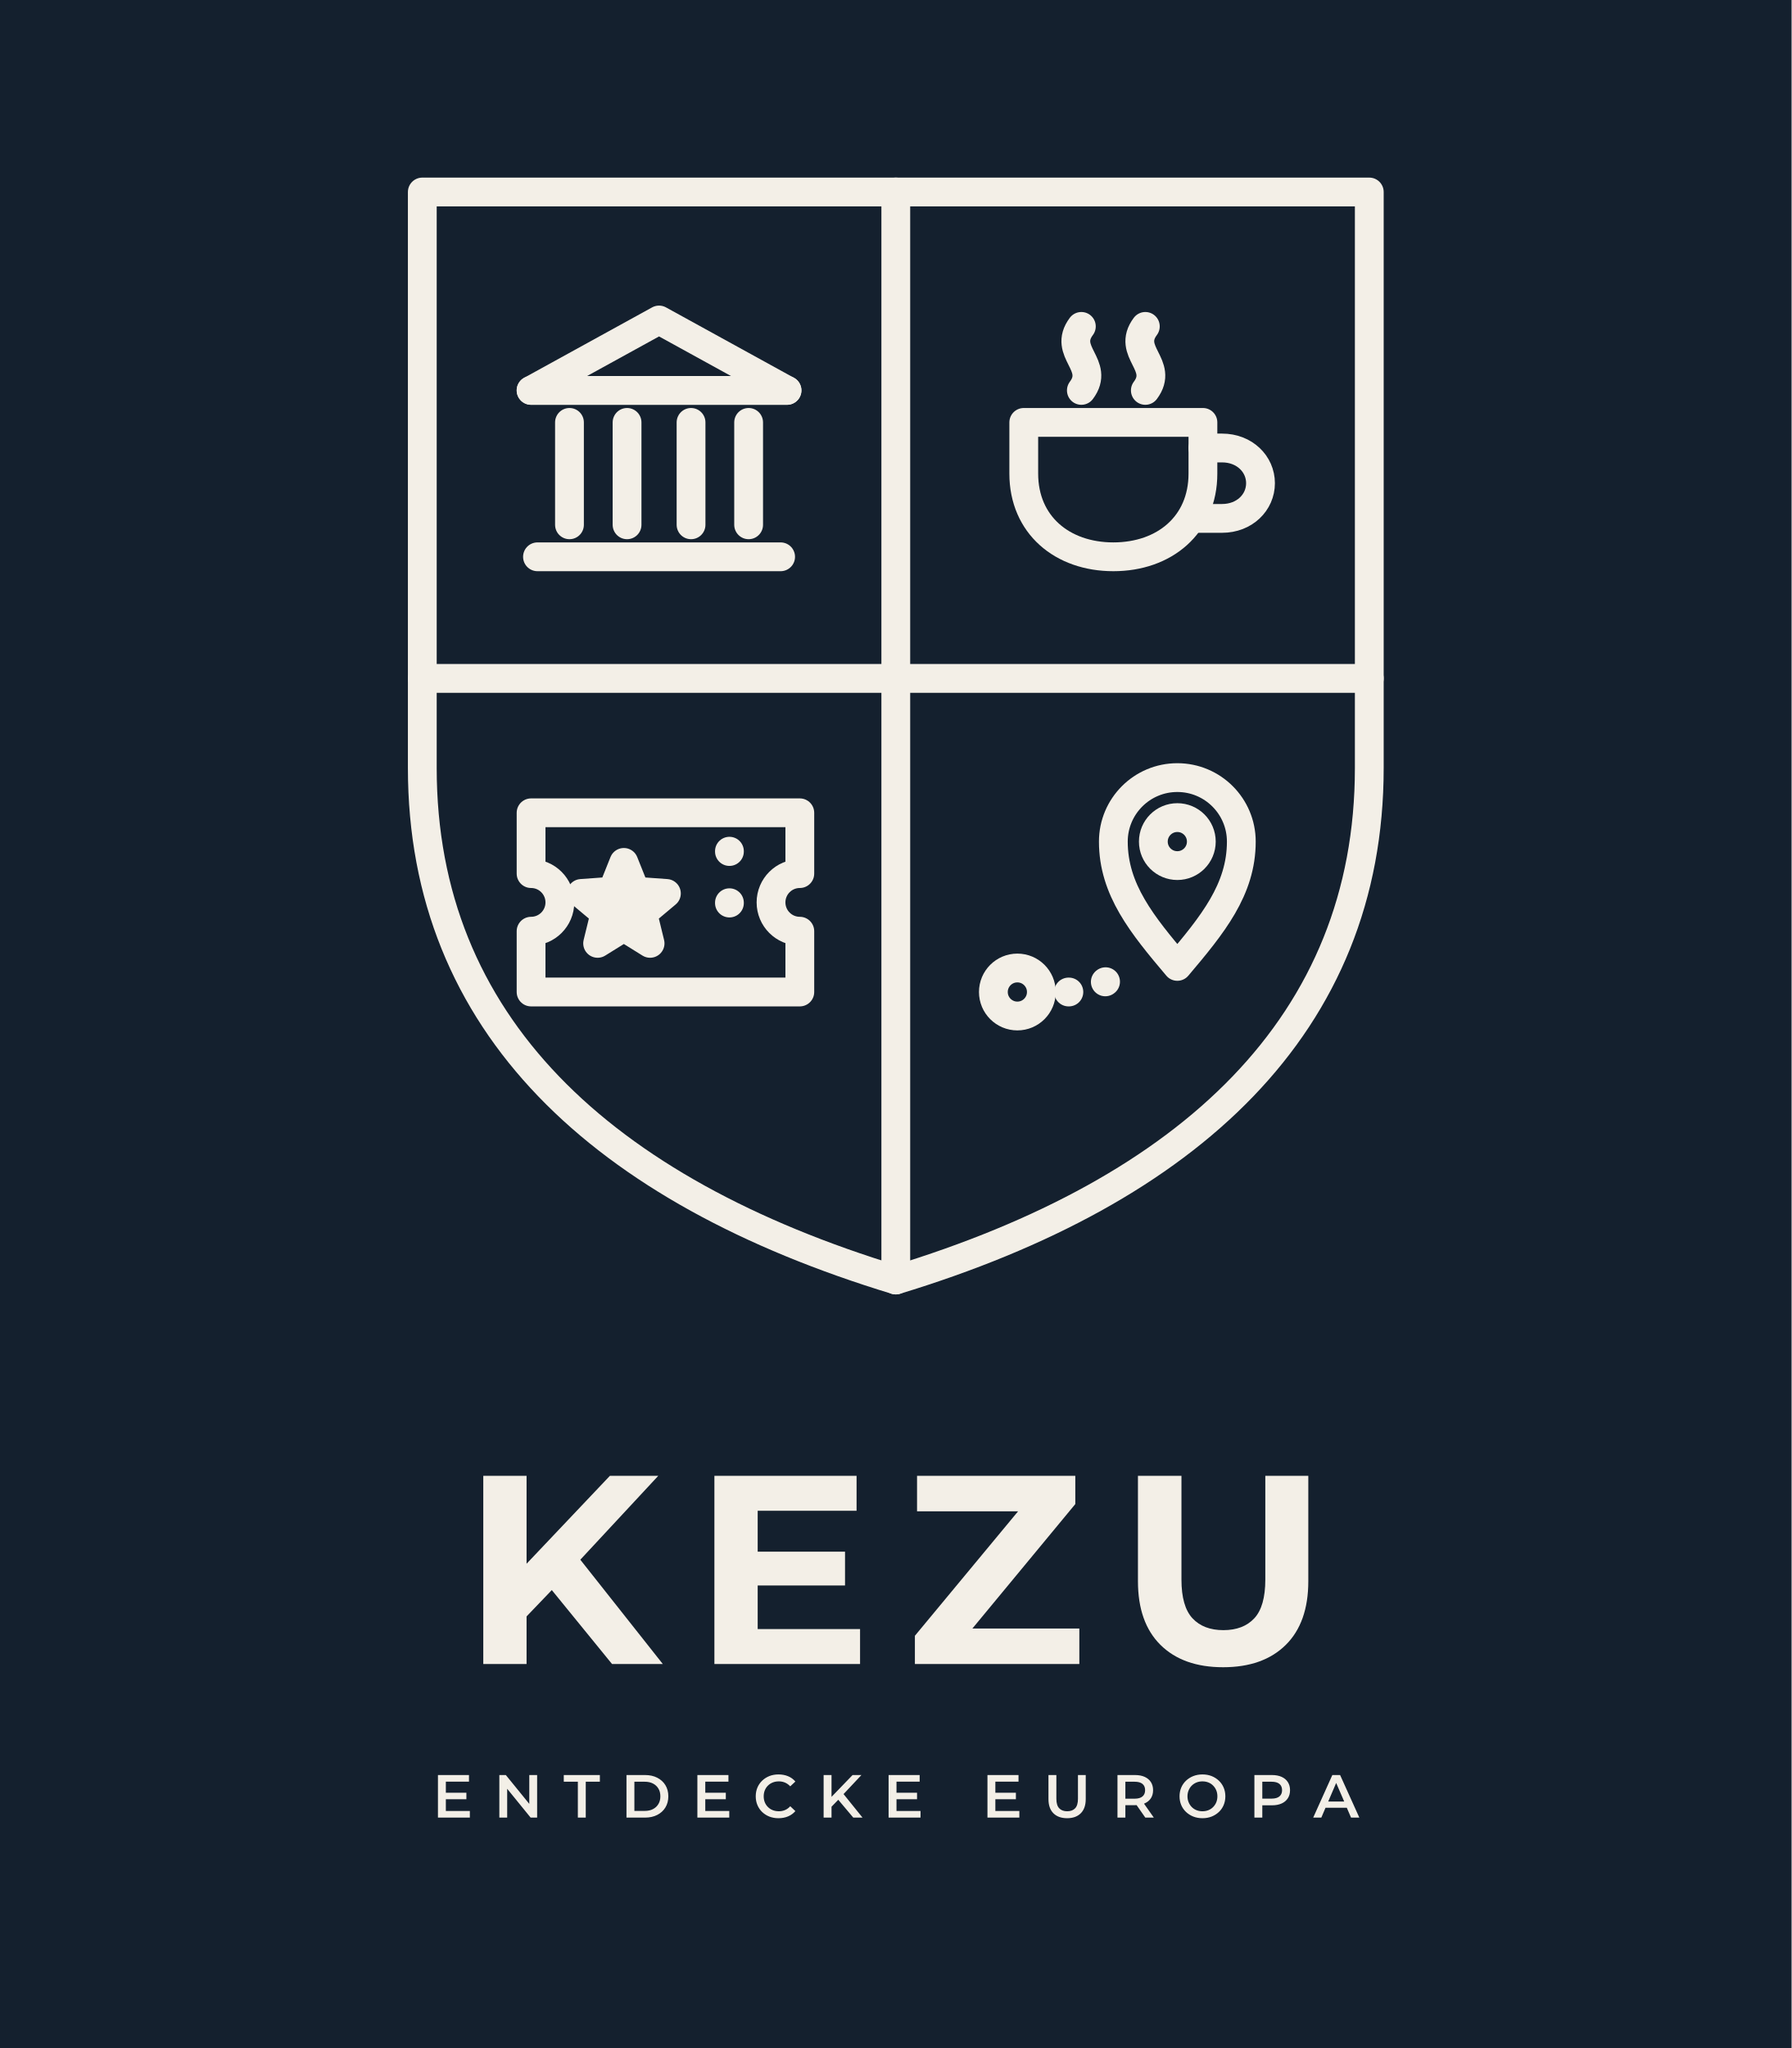
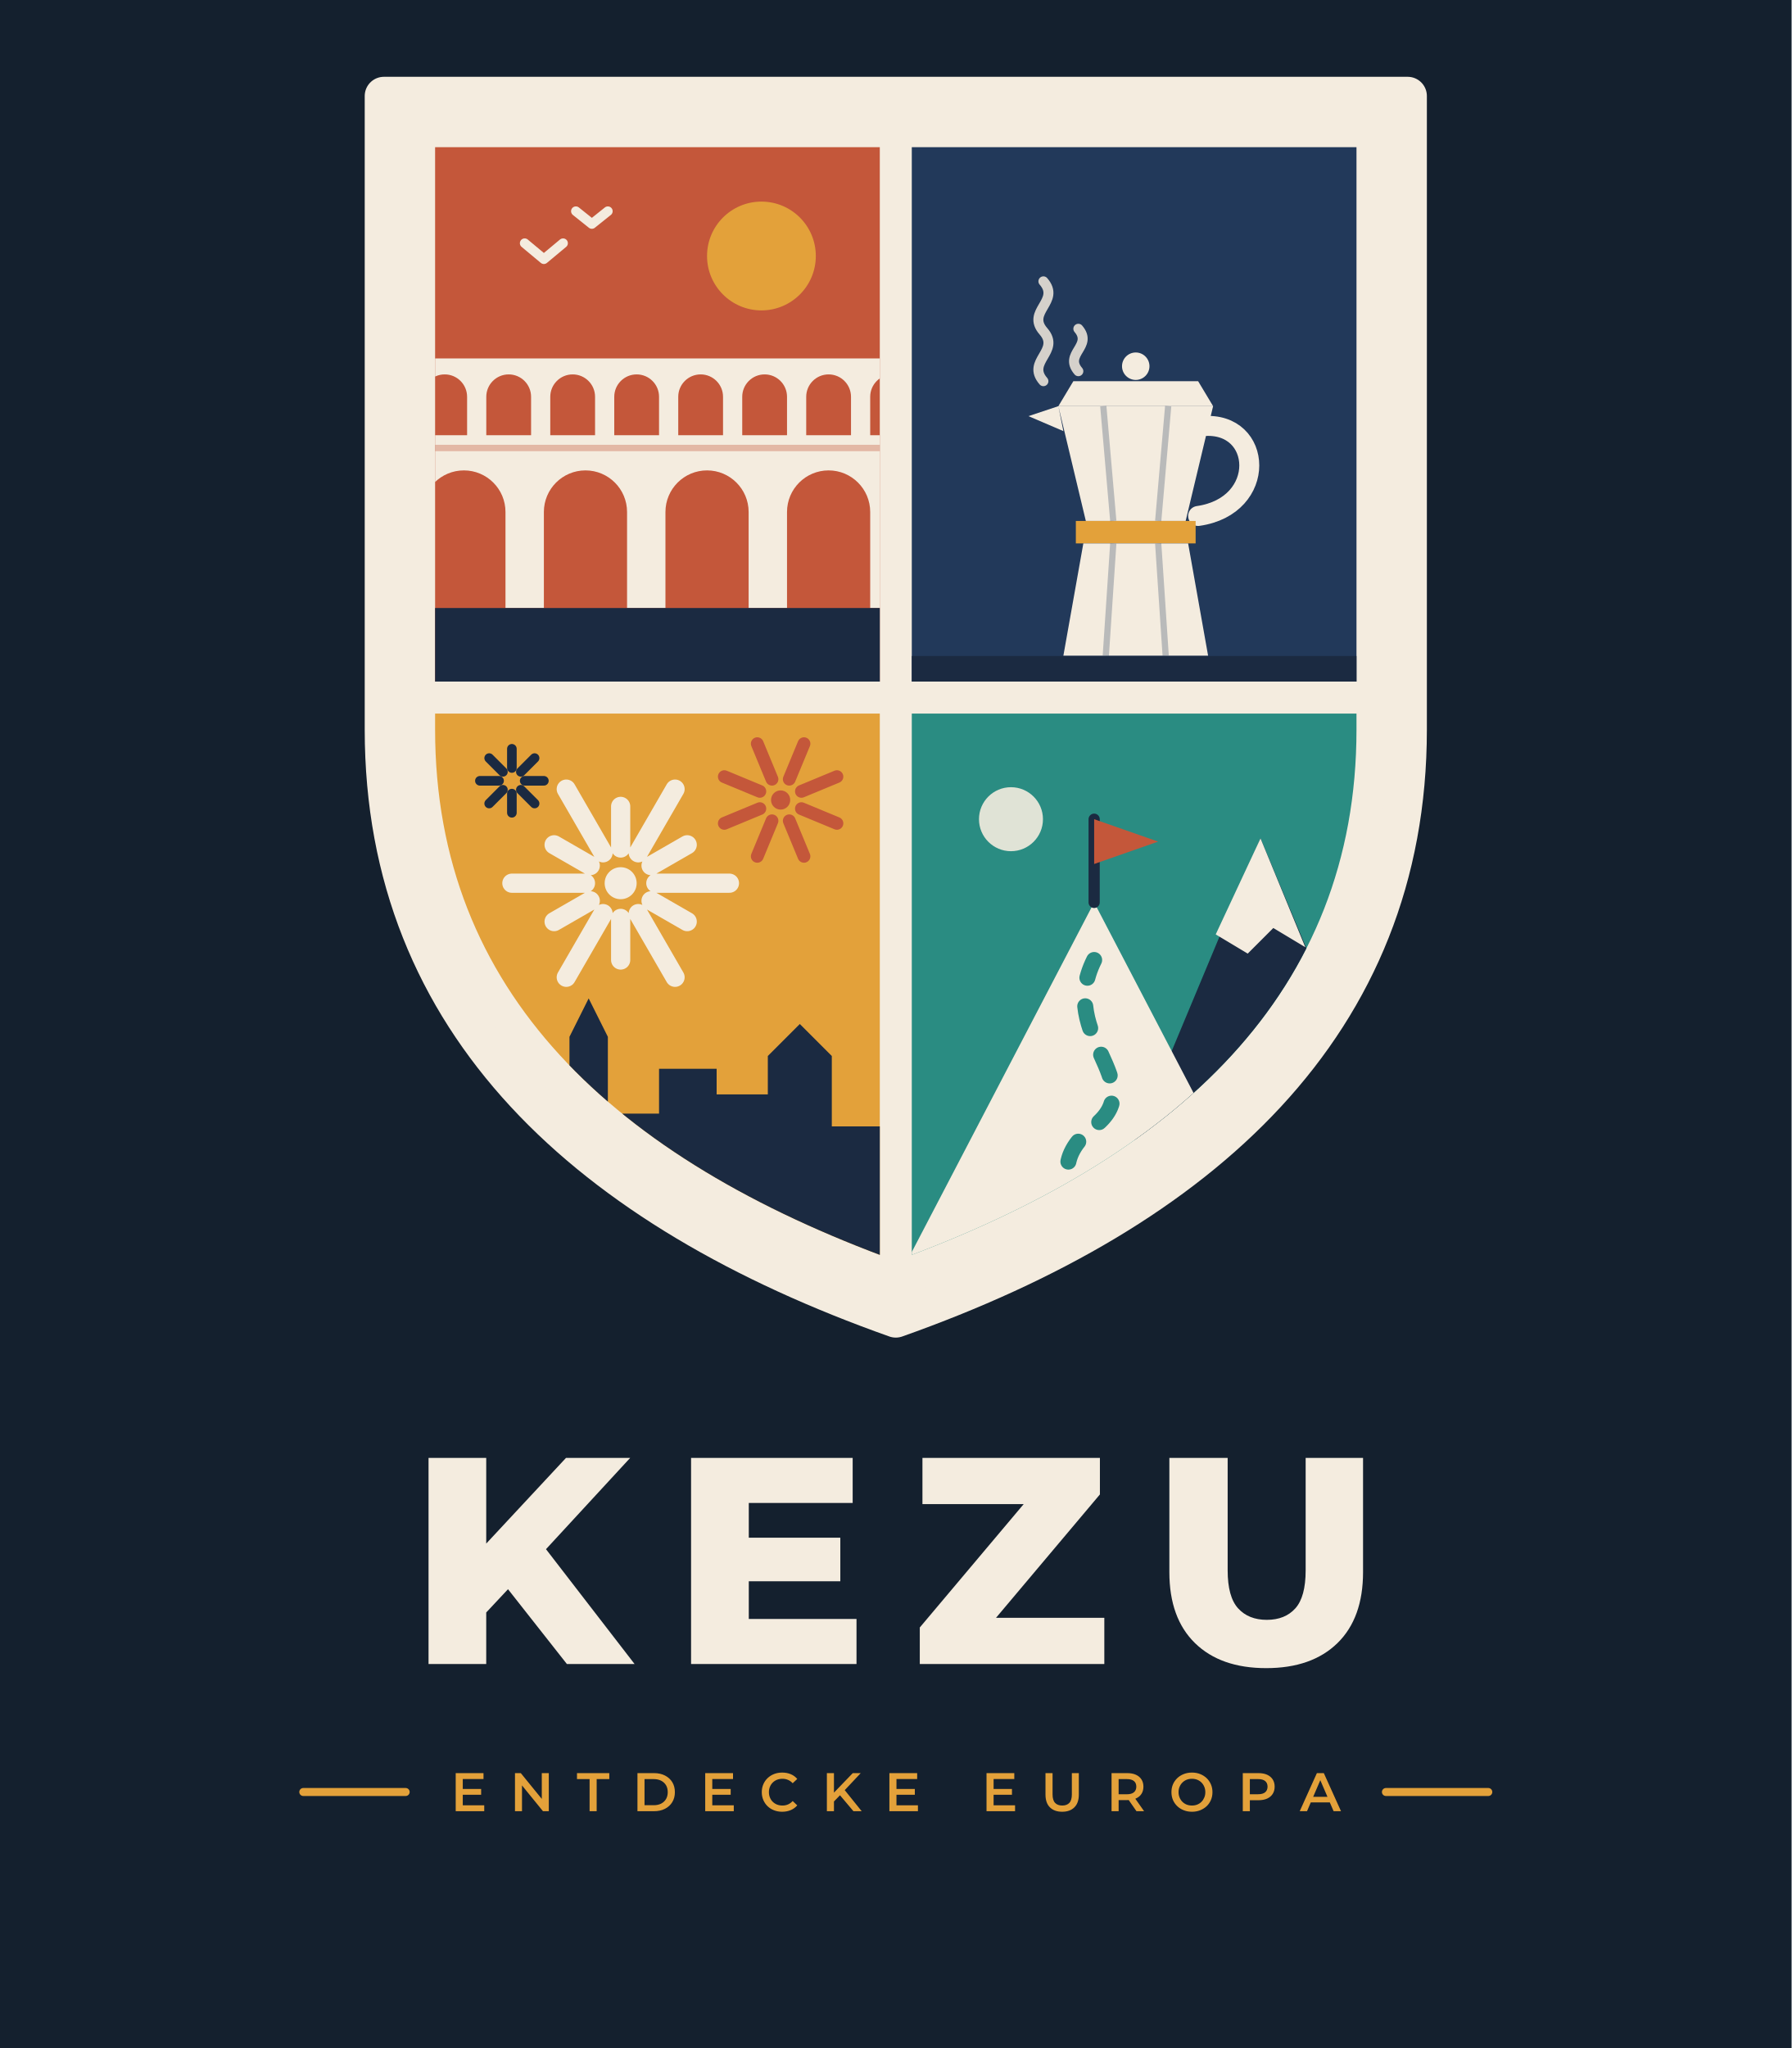
- <svg xmlns="http://www.w3.org/2000/svg" width="560" height="640" viewBox="-80 -20 560 640">
-   <rect x="-80" y="-20" width="560" height="640" fill="#14202e" />
-   <g color="#f3efe7" fill="none" stroke="#f3efe7" stroke-width="9" stroke-linecap="round" stroke-linejoin="round">
-     <path d="M52 40 H348 V220 C348 300 292 352 200 380 C108 352 52 300 52 220 Z" />
-     <path d="M200 40 V380 M52 192 H348" />
-     <g transform="translate(78 70)">
-       <path d="M8 32 L48 10 L88 32 Z" />
-       <path d="M8 32 H88" />
-       <path d="M20 42 V74 M38 42 V74 M58 42 V74 M76 42 V74" />
-       <path d="M10 84 H86" />
+ <svg xmlns="http://www.w3.org/2000/svg" width="560" height="640" viewBox="-80 0 560 640">
+   <rect x="-80" width="560" height="640" fill="#14202e" />
+   <defs>
+     <clipPath id="in">
+       <path d="M56 46 H344 V228 C344 310 288 362 200 394 C112 362 56 310 56 228 Z" />
+     </clipPath>
+     <clipPath id="ctl">
+       <rect x="56" y="46" width="139" height="167" />
+     </clipPath>
+     <clipPath id="ctr">
+       <rect x="205" y="46" width="139" height="167" />
+     </clipPath>
+     <clipPath id="cbl">
+       <rect x="56" y="223" width="139" height="180" />
+     </clipPath>
+     <clipPath id="cbr">
+       <rect x="205" y="223" width="139" height="180" />
+     </clipPath>
+   </defs>
+   <path d="M40 30 H360 V228 C360 320 296 378 200 412 C104 378 40 320 40 228 Z" fill="#f4ecdf" stroke="#f4ecdf" stroke-width="12" stroke-linejoin="round" />
+   <g clip-path="url(#in)">
+     <g clip-path="url(#ctl)">
+       <rect x="56" y="46" width="139" height="167" fill="#c4573a" />
+       <circle cx="158" cy="80" r="17" fill="#e3a13a" />
+       <path d="M84 76 l6 5 l6 -5 M100 66 l5 4 l5 -4" stroke="#f4ecdf" stroke-width="3" fill="none" stroke-linecap="round" stroke-linejoin="round" />
+       <path fill-rule="evenodd" fill="#f4ecdf" d="M44 112 H206 V190 H44 ZM52 136 V124 A7 7 0 0 1 66 124 V136 ZM72 136 V124 A7 7 0 0 1 86 124 V136 ZM92 136 V124 A7 7 0 0 1 106 124 V136 ZM112 136 V124 A7 7 0 0 1 126 124 V136 ZM132 136 V124 A7 7 0 0 1 146 124 V136 ZM152 136 V124 A7 7 0 0 1 166 124 V136 ZM172 136 V124 A7 7 0 0 1 186 124 V136 ZM192 136 V124 A7 7 0 0 1 206 124 V136 ZM52 190 V160 A13 13 0 0 1 78 160 V190 ZM90 190 V160 A13 13 0 0 1 116 160 V190 ZM128 190 V160 A13 13 0 0 1 154 160 V190 ZM166 190 V160 A13 13 0 0 1 192 160 V190 Z" />
+       <path d="M44 140 H206" stroke="#c4573a" stroke-width="2" opacity=".35" />
+       <rect x="44" y="190" width="162" height="30" fill="#1b2a41" />
    </g>
-     <g transform="translate(228 70)">
-       <path d="M12 42 H68 V58 C68 74 56 84 40 84 C24 84 12 74 12 58 Z" />
-       <path d="M68 50 H74 C81 50 86 55 86 61 C86 67 81 72 74 72 H66" />
-       <path d="M30 12 C24 20 36 24 30 32 M50 12 C44 20 56 24 50 32" />
+     <g clip-path="url(#ctr)">
+       <rect x="205" y="46" width="139" height="167" fill="#22395a" />
+       <g transform="translate(275 155) scale(.78) translate(-275 -132)">
+         <path d="M238 86 c-7 -8 7 -12 0 -20 c-7 -8 7 -12 0 -20 M252 82 c-6 -7 6 -10 0 -17" stroke="#f4ecdf" stroke-width="4" fill="none" stroke-linecap="round" opacity=".85" />
+         <path d="M302 104 C326 102 328 136 300 140" stroke="#f4ecdf" stroke-width="8" fill="none" stroke-linecap="round" />
+         <circle cx="275" cy="80" r="5.5" fill="#f4ecdf" />
+         <path d="M250 86 H300 L306 96 H244 Z" fill="#f4ecdf" />
+         <path d="M244 96 H306 L295 142 H255 Z M244 96 L232 100 L246 106 Z" fill="#f4ecdf" />
+         <rect x="251" y="142" width="48" height="9" fill="#e3a13a" />
+         <path d="M254 151 H296 L304 196 H246 Z" fill="#f4ecdf" />
+         <path d="M266 142 L262 96 M284 142 L288 96 M266 151 L263 196 M284 151 L287 196" stroke="#22395a" stroke-width="2.5" opacity=".28" />
+       </g>
+       <rect x="196" y="205" width="160" height="12" fill="#1b2a41" />
    </g>
-     <g transform="translate(80 214)">
-       <path d="M6 20 H90 V39 A9 9 0 0 0 90 57 V76 H6 V57 A9 9 0 0 0 6 39 Z" />
-       <path d="M68 32 V64" stroke-dasharray="0.1 16" />
-       <path fill="currentColor" d="M35.0 35.5 L38.6 44.5 L48.3 45.2 L40.9 51.4 L43.2 60.8 L35.0 55.7 L26.8 60.8 L29.1 51.4 L21.7 45.2 L31.4 44.5 Z" />
+     <g clip-path="url(#cbl)">
+       <rect x="56" y="223" width="139" height="180" fill="#e3a13a" />
+       <path d="M125.0 276.0L148.0 276.0M123.5 281.5L134.8 288.0M119.5 285.5L131.0 305.4M114.0 287.0L114.0 300.0M108.5 285.5L97.0 305.4M104.5 281.5L93.2 288.0M103.0 276.0L80.0 276.0M104.5 270.5L93.2 264.0M108.5 266.5L97.0 246.6M114.0 265.0L114.0 252.0M119.5 266.5L131.0 246.6M123.5 270.5L134.8 264.0" stroke="#f4ecdf" stroke-width="6" stroke-linecap="round" fill="none" />
+       <circle cx="114" cy="276" r="5" fill="#f4ecdf" />
+       <path d="M170.5 252.7L181.6 257.3M166.7 256.5L171.3 267.6M161.3 256.5L156.7 267.6M157.5 252.7L146.4 257.3M157.5 247.3L146.4 242.7M161.3 243.5L156.7 232.4M166.7 243.5L171.3 232.4M170.5 247.3L181.6 242.7" stroke="#c4573a" stroke-width="4" stroke-linecap="round" fill="none" />
+       <circle cx="164" cy="250" r="3" fill="#c4573a" />
+       <path d="M84.0 244.0L90.0 244.0M82.8 246.8L87.1 251.1M80.0 248.0L80.0 254.0M77.2 246.8L72.9 251.1M76.0 244.0L70.0 244.0M77.2 241.2L72.9 236.9M80.0 240.0L80.0 234.0M82.8 241.2L87.1 236.9" stroke="#1b2a41" stroke-width="3" stroke-linecap="round" fill="none" />
+       <path d="M44 352 L66 352 L66 338 L76 328 L86 338 L86 346 L98 346 L98 324 L104 312 L110 324 L110 348 L126 348 L126 334 L144 334 L144 342 L160 342 L160 330 L170 320 L180 330 L180 352 L206 352 V420 H44 Z" fill="#1b2a41" />
    </g>
-     <g transform="translate(224 210)">
-       <path d="M64 72 C53 59 44 48 44 33 A20 20 0 0 1 84 33 C84 48 75 59 64 72 Z" />
-       <circle cx="64" cy="33" r="7.5" />
-       <circle cx="14" cy="80" r="7.5" />
-       <path d="M30 80 C38 80 42 77 46 73" stroke-dasharray="0.1 12" />
+     <g clip-path="url(#cbr)">
+       <rect x="205" y="223" width="139" height="180" fill="#2a8c82" />
+       <circle cx="236" cy="256" r="10" fill="#f4ecdf" opacity=".9" />
+       <path d="M248 420 L314 262 L380 420 Z" fill="#1b2a41" />
+       <path d="M314 262 L328 296 L318 290 L310 298 L300 292 Z" fill="#f4ecdf" />
+       <path d="M190 420 L262 282 L334 420 Z" fill="#f4ecdf" />
+       <path d="M262 282 V256" stroke="#1b2a41" stroke-width="3.5" stroke-linecap="round" />
+       <path d="M262 256 L282 263 L262 270 Z" fill="#c4573a" />
+       <path d="M250 404 C282 388 236 372 262 352 C280 338 250 324 262 300" stroke="#2a8c82" stroke-width="5" fill="none" stroke-linecap="round" stroke-dasharray="7 9" />
    </g>
  </g>
-   <path transform="translate(64.09 500)" fill="#f3efe7" d="M20.50 0L6.97 0L6.97-58.80L20.50-58.80L20.50-31.33L46.54-58.80L61.66-58.80L37.30-32.59L63.08 0L47.21 0L28.39-23.10L20.50-14.87L20.50 0ZM92.74-24.53L92.74-10.92L124.74-10.92L124.74 0L79.21 0L79.21-58.80L123.65-58.80L123.65-47.88L92.74-47.88L92.74-35.11L120.04-35.11L120.04-24.53L92.74-24.53ZM193.28 0L141.88 0L141.88-8.82L174.13-47.71L142.55-47.71L142.55-58.80L192.02-58.80L192.02-49.98L159.85-11.09L193.28-11.09L193.28 0ZM238.22 1.01L238.22 1.01Q225.71 1.01 218.65-5.96Q211.60-12.94 211.60-25.87L211.60-25.87L211.60-58.80L225.20-58.80L225.20-26.38Q225.20-17.98 228.65-14.28Q232.09-10.58 238.31-10.58L238.31-10.58Q244.52-10.58 247.97-14.28Q251.41-17.98 251.41-26.38L251.41-26.38L251.41-58.80L264.85-58.80L264.85-25.87Q264.85-12.94 257.80-5.96Q250.74 1.01 238.22 1.01Z" />
-   <path transform="translate(55.10 548)" fill="#f3efe7" d="M4.26-5.74L4.26-2.07L11.76-2.07L11.76 0L1.79 0L1.79-13.30L11.49-13.30L11.49-11.23L4.26-11.23L4.26-7.77L10.68-7.77L10.68-5.74L4.26-5.74ZM23.43 0L20.98 0L20.98-13.30L23.01-13.30L30.34-4.29L30.34-13.30L32.79-13.30L32.79 0L30.76 0L23.43-9.01L23.43 0ZM47.99 0L45.52 0L45.52-11.21L41.12-11.21L41.12-13.30L52.40-13.30L52.40-11.21L47.99-11.21L47.99 0ZM66.54 0L60.72 0L60.72-13.30L66.54-13.30Q68.70-13.30 70.34-12.46Q71.97-11.63 72.88-10.15Q73.80-8.66 73.80-6.65L73.80-6.65Q73.80-4.66 72.88-3.16Q71.97-1.67 70.34-0.84Q68.70 0 66.54 0L66.54 0ZM63.19-11.21L63.19-2.09L66.42-2.09Q67.93-2.09 69.02-2.66Q70.11-3.23 70.71-4.26Q71.31-5.28 71.31-6.65L71.31-6.65Q71.31-8.04 70.71-9.05Q70.11-10.07 69.02-10.64Q67.93-11.21 66.42-11.21L66.42-11.21L63.19-11.21ZM85.35-5.74L85.35-2.07L92.85-2.07L92.85 0L82.88 0L82.88-13.30L92.59-13.30L92.59-11.23L85.35-11.23L85.35-7.77L91.77-7.77L91.77-5.74L85.35-5.74ZM108.22 0.19L108.22 0.19Q106.70 0.19 105.40-0.31Q104.10-0.82 103.14-1.74Q102.18-2.66 101.65-3.91Q101.12-5.17 101.12-6.65L101.12-6.65Q101.12-8.13 101.65-9.39Q102.18-10.64 103.15-11.56Q104.12-12.48 105.41-12.99Q106.70-13.49 108.24-13.49L108.24-13.49Q109.88-13.49 111.23-12.93Q112.58-12.37 113.51-11.27L113.51-11.27L111.91-9.77Q111.19-10.54 110.30-10.93Q109.40-11.32 108.36-11.32L108.36-11.32Q107.31-11.32 106.45-10.98Q105.58-10.64 104.95-10.01Q104.31-9.39 103.96-8.53Q103.61-7.68 103.61-6.65L103.61-6.65Q103.61-5.62 103.96-4.77Q104.31-3.91 104.95-3.29Q105.58-2.66 106.45-2.32Q107.31-1.98 108.36-1.98L108.36-1.98Q109.40-1.98 110.30-2.37Q111.19-2.75 111.91-3.55L111.91-3.55L113.51-2.03Q112.58-0.95 111.23-0.38Q109.88 0.19 108.22 0.19ZM124.81 0L122.34 0L122.34-13.30L124.81-13.30L124.81-6.48L131.39-13.30L134.16-13.30L128.57-7.35L134.50 0L131.61 0L126.92-5.57L124.81-3.40L124.81 0ZM145.12-5.74L145.12-2.07L152.63-2.07L152.63 0L142.65 0L142.65-13.30L152.36-13.30L152.36-11.23L145.12-11.23L145.12-7.77L151.54-7.77L151.54-5.74L145.12-5.74ZM176.02-5.74L176.02-2.07L183.52-2.07L183.52 0L173.55 0L173.55-13.30L183.26-13.30L183.26-11.23L176.02-11.23L176.02-7.77L182.44-7.77L182.44-5.74L176.02-5.74ZM198.46 0.19L198.46 0.19Q195.72 0.19 194.17-1.35Q192.62-2.89 192.62-5.79L192.62-5.79L192.62-13.30L195.09-13.30L195.09-5.89Q195.09-3.84 195.98-2.91Q196.86-1.98 198.47-1.98L198.47-1.98Q200.09-1.98 200.96-2.91Q201.84-3.84 201.84-5.89L201.84-5.89L201.84-13.30L204.27-13.30L204.27-5.79Q204.27-2.89 202.72-1.35Q201.17 0.19 198.46 0.19ZM216.66 0L214.19 0L214.19-13.30L219.66-13.30Q221.43-13.30 222.69-12.73Q223.95-12.16 224.64-11.10Q225.32-10.03 225.32-8.57Q225.32-7.11 224.64-6.05Q223.95-5.00 222.70-4.45L222.70-4.45Q222.60-4.39 222.49-4.35L222.49-4.35L225.55 0L222.89 0L220.17-3.90Q219.93-3.88 219.66-3.88L219.66-3.88L216.66-3.88L216.66 0ZM216.66-11.21L216.66-5.91L219.55-5.91Q221.18-5.91 222.01-6.61Q222.83-7.31 222.83-8.57L222.83-8.57Q222.83-9.84 222.01-10.53Q221.18-11.21 219.55-11.21L219.55-11.21L216.66-11.21ZM240.77 0.19L240.77 0.19Q239.21 0.19 237.90-0.32Q236.59-0.84 235.62-1.76Q234.65-2.68 234.12-3.92Q233.59-5.17 233.59-6.65L233.59-6.65Q233.59-8.13 234.12-9.38Q234.65-10.62 235.62-11.54Q236.59-12.46 237.90-12.98Q239.21-13.49 240.75-13.49L240.75-13.49Q242.31-13.49 243.61-12.98Q244.91-12.46 245.88-11.54Q246.85-10.62 247.38-9.38Q247.91-8.13 247.91-6.65L247.91-6.65Q247.91-5.17 247.38-3.91Q246.85-2.66 245.88-1.75Q244.91-0.84 243.61-0.32Q242.31 0.19 240.77 0.19ZM240.75-1.98L240.75-1.98Q241.76-1.98 242.61-2.32Q243.47-2.66 244.09-3.30Q244.72-3.93 245.07-4.78Q245.42-5.62 245.42-6.65L245.42-6.65Q245.42-7.68 245.07-8.52Q244.72-9.37 244.09-10.00Q243.47-10.64 242.61-10.98Q241.76-11.32 240.75-11.32L240.75-11.32Q239.74-11.32 238.90-10.98Q238.05-10.64 237.41-10.00Q236.78-9.37 236.43-8.52Q236.07-7.68 236.07-6.65L236.07-6.65Q236.07-5.64 236.43-4.79Q236.78-3.93 237.41-3.30Q238.03-2.66 238.89-2.32Q239.74-1.98 240.75-1.98ZM259.46 0L256.99 0L256.99-13.30L262.47-13.30Q264.23-13.30 265.50-12.73Q266.76-12.16 267.44-11.10Q268.13-10.03 268.13-8.57Q268.13-7.11 267.44-6.04Q266.76-4.98 265.50-4.41Q264.23-3.84 262.47-3.84L262.47-3.84L259.46-3.84L259.46 0ZM259.46-11.21L259.46-5.93L262.35-5.93Q263.99-5.93 264.81-6.62Q265.64-7.31 265.64-8.57L265.64-8.57Q265.64-9.84 264.81-10.53Q263.99-11.21 262.35-11.21L262.35-11.21L259.46-11.21ZM277.91 0L275.37 0L281.35-13.30L283.78-13.30L289.79 0L287.20 0L285.87-3.08L279.22-3.08L277.91 0ZM280.06-5.02L285.06-5.02L282.55-10.83L280.06-5.02Z" />
+   <path transform="translate(47.51 520)" fill="#f4ecdf" d="M24.47 0L6.44 0L6.44-64.40L24.47-64.40L24.47-37.63L49.40-64.40L69.46-64.40L43.15-35.88L70.84 0L49.68 0L31.28-23.37L24.47-16.10L24.47 0ZM106.54-25.85L106.54-14.08L140.21-14.08L140.21 0L88.50 0L88.50-64.40L139.01-64.40L139.01-50.32L106.54-50.32L106.54-39.47L135.15-39.47L135.15-25.85L106.54-25.85ZM217.67 0L159.99 0L159.99-11.41L192.46-49.96L160.82-49.96L160.82-64.40L216.29-64.40L216.29-52.99L183.82-14.44L217.67-14.44L217.67 0ZM268.27 1.29L268.27 1.29Q254.01 1.29 246.01-6.53Q238.00-14.35 238.00-28.70L238.00-28.70L238.00-64.40L256.22-64.40L256.22-29.26Q256.22-20.98 259.49-17.39Q262.75-13.80 268.46-13.80L268.46-13.80Q274.16-13.80 277.38-17.39Q280.60-20.98 280.60-29.26L280.60-29.26L280.60-64.40L298.54-64.40L298.54-28.70Q298.54-14.35 290.54-6.53Q282.53 1.29 268.27 1.29Z" />
+   <path transform="translate(60.84 566)" fill="#e3a13a" d="M3.81-5.13L3.81-1.85L10.52-1.85L10.52 0L1.60 0L1.60-11.90L10.29-11.90L10.29-10.05L3.81-10.05L3.81-6.95L9.55-6.95L9.55-5.13L3.81-5.13ZM22.32 0L20.13 0L20.13-11.90L21.95-11.90L28.51-3.84L28.51-11.90L30.70-11.90L30.70 0L28.88 0L22.32-8.06L22.32 0ZM45.66 0L43.45 0L43.45-10.03L39.51-10.03L39.51-11.90L49.61-11.90L49.61-10.03L45.66-10.03L45.66 0ZM63.61 0L58.41 0L58.41-11.90L63.61-11.90Q65.55-11.90 67.01-11.15Q68.48-10.40 69.29-9.08Q70.11-7.75 70.11-5.95L70.11-5.95Q70.11-4.17 69.29-2.83Q68.48-1.50 67.01-0.75Q65.55 0 63.61 0L63.61 0ZM60.62-10.03L60.62-1.87L63.51-1.87Q64.85-1.87 65.83-2.38Q66.81-2.89 67.35-3.81Q67.88-4.73 67.88-5.95L67.88-5.95Q67.88-7.19 67.35-8.10Q66.81-9.01 65.83-9.52Q64.85-10.03 63.51-10.03L63.51-10.03L60.62-10.03ZM81.80-5.13L81.80-1.85L88.52-1.85L88.52 0L79.59 0L79.59-11.90L88.28-11.90L88.28-10.05L81.80-10.05L81.80-6.95L87.55-6.95L87.55-5.13L81.80-5.13ZM103.63 0.17L103.63 0.17Q102.27 0.17 101.11-0.28Q99.94-0.73 99.08-1.56Q98.23-2.38 97.75-3.50Q97.27-4.62 97.27-5.95L97.27-5.95Q97.27-7.28 97.75-8.40Q98.23-9.52 99.09-10.34Q99.96-11.17 101.12-11.62Q102.27-12.07 103.65-12.07L103.65-12.07Q105.11-12.07 106.32-11.57Q107.52-11.07 108.36-10.08L108.36-10.08L106.93-8.74Q106.28-9.44 105.48-9.78Q104.69-10.13 103.75-10.13L103.75-10.13Q102.82-10.13 102.04-9.83Q101.27-9.52 100.70-8.96Q100.13-8.40 99.82-7.63Q99.50-6.87 99.50-5.95L99.50-5.95Q99.50-5.03 99.82-4.27Q100.13-3.50 100.70-2.94Q101.27-2.38 102.04-2.07Q102.82-1.77 103.75-1.77L103.75-1.77Q104.69-1.77 105.48-2.12Q106.28-2.47 106.93-3.18L106.93-3.18L108.36-1.82Q107.52-0.85 106.32-0.34Q105.11 0.17 103.63 0.17ZM119.83 0L117.62 0L117.62-11.90L119.83-11.90L119.83-5.80L125.71-11.90L128.20-11.90L123.20-6.58L128.50 0L125.92 0L121.72-4.98L119.83-3.04L119.83 0ZM139.37-5.13L139.37-1.85L146.08-1.85L146.08 0L137.16 0L137.16-11.90L145.84-11.90L145.84-10.05L139.37-10.05L139.37-6.95L145.11-6.95L145.11-5.13L139.37-5.13ZM169.73-5.13L169.73-1.85L176.44-1.85L176.44 0L167.52 0L167.52-11.90L176.20-11.90L176.20-10.05L169.73-10.05L169.73-6.95L175.47-6.95L175.47-5.13L169.73-5.13ZM191.16 0.17L191.16 0.17Q188.72 0.17 187.33-1.21Q185.95-2.58 185.95-5.19L185.95-5.19L185.95-11.90L188.16-11.90L188.16-5.27Q188.16-3.43 188.95-2.60Q189.74-1.77 191.18-1.77L191.18-1.77Q192.63-1.77 193.41-2.60Q194.19-3.43 194.19-5.27L194.19-5.27L194.19-11.90L196.37-11.90L196.37-5.19Q196.37-2.58 194.98-1.21Q193.60 0.17 191.16 0.17ZM208.81 0L206.60 0L206.60-11.90L211.50-11.90Q213.08-11.90 214.21-11.39Q215.34-10.88 215.95-9.93Q216.56-8.98 216.56-7.67Q216.56-6.36 215.95-5.41Q215.34-4.47 214.22-3.98L214.22-3.98Q214.13-3.93 214.03-3.89L214.03-3.89L216.77 0L214.39 0L211.96-3.49Q211.73-3.47 211.50-3.47L211.50-3.47L208.81-3.47L208.81 0ZM208.81-10.03L208.81-5.29L211.39-5.29Q212.86-5.29 213.60-5.92Q214.34-6.55 214.34-7.67L214.34-7.67Q214.34-8.81 213.60-9.42Q212.86-10.03 211.39-10.03L211.39-10.03L208.81-10.03ZM231.74 0.17L231.74 0.17Q230.35 0.17 229.18-0.29Q228.00-0.75 227.14-1.57Q226.27-2.40 225.79-3.51Q225.32-4.62 225.32-5.95L225.32-5.95Q225.32-7.28 225.79-8.39Q226.27-9.50 227.14-10.33Q228.00-11.15 229.18-11.61Q230.35-12.07 231.73-12.07L231.73-12.07Q233.12-12.07 234.29-11.61Q235.45-11.15 236.32-10.33Q237.18-9.50 237.66-8.39Q238.14-7.28 238.14-5.95L238.14-5.95Q238.14-4.62 237.66-3.50Q237.18-2.38 236.32-1.56Q235.45-0.75 234.29-0.29Q233.12 0.17 231.74 0.17ZM231.73-1.77L231.73-1.77Q232.63-1.77 233.39-2.07Q234.16-2.38 234.72-2.95Q235.28-3.52 235.59-4.28Q235.91-5.03 235.91-5.95L235.91-5.95Q235.91-6.87 235.59-7.62Q235.28-8.38 234.72-8.95Q234.16-9.52 233.39-9.83Q232.63-10.13 231.73-10.13L231.73-10.13Q230.83-10.13 230.07-9.83Q229.31-9.52 228.74-8.95Q228.17-8.38 227.86-7.62Q227.54-6.87 227.54-5.95L227.54-5.95Q227.54-5.05 227.86-4.28Q228.17-3.52 228.73-2.95Q229.30-2.38 230.06-2.07Q230.83-1.77 231.73-1.77ZM249.83 0L247.62 0L247.62-11.90L252.52-11.90Q254.10-11.90 255.23-11.39Q256.36-10.88 256.97-9.93Q257.58-8.98 257.58-7.67Q257.58-6.36 256.97-5.41Q256.36-4.45 255.23-3.94Q254.10-3.43 252.52-3.43L252.52-3.43L249.83-3.43L249.83 0ZM249.83-10.03L249.83-5.30L252.42-5.30Q253.88-5.30 254.62-5.92Q255.36-6.55 255.36-7.67L255.36-7.67Q255.36-8.81 254.62-9.42Q253.88-10.03 252.42-10.03L252.42-10.03L249.83-10.03ZM267.70 0L265.42 0L270.78-11.90L272.95-11.90L278.32 0L276.01 0L274.82-2.75L268.87-2.75L267.70 0ZM269.62-4.49L274.09-4.49L271.85-9.69L269.62-4.49Z" />
+   <path d="M14.8 560 H46.8 M353.2 560 H385.2" stroke="#e3a13a" stroke-width="2.5" stroke-linecap="round" />
</svg>
